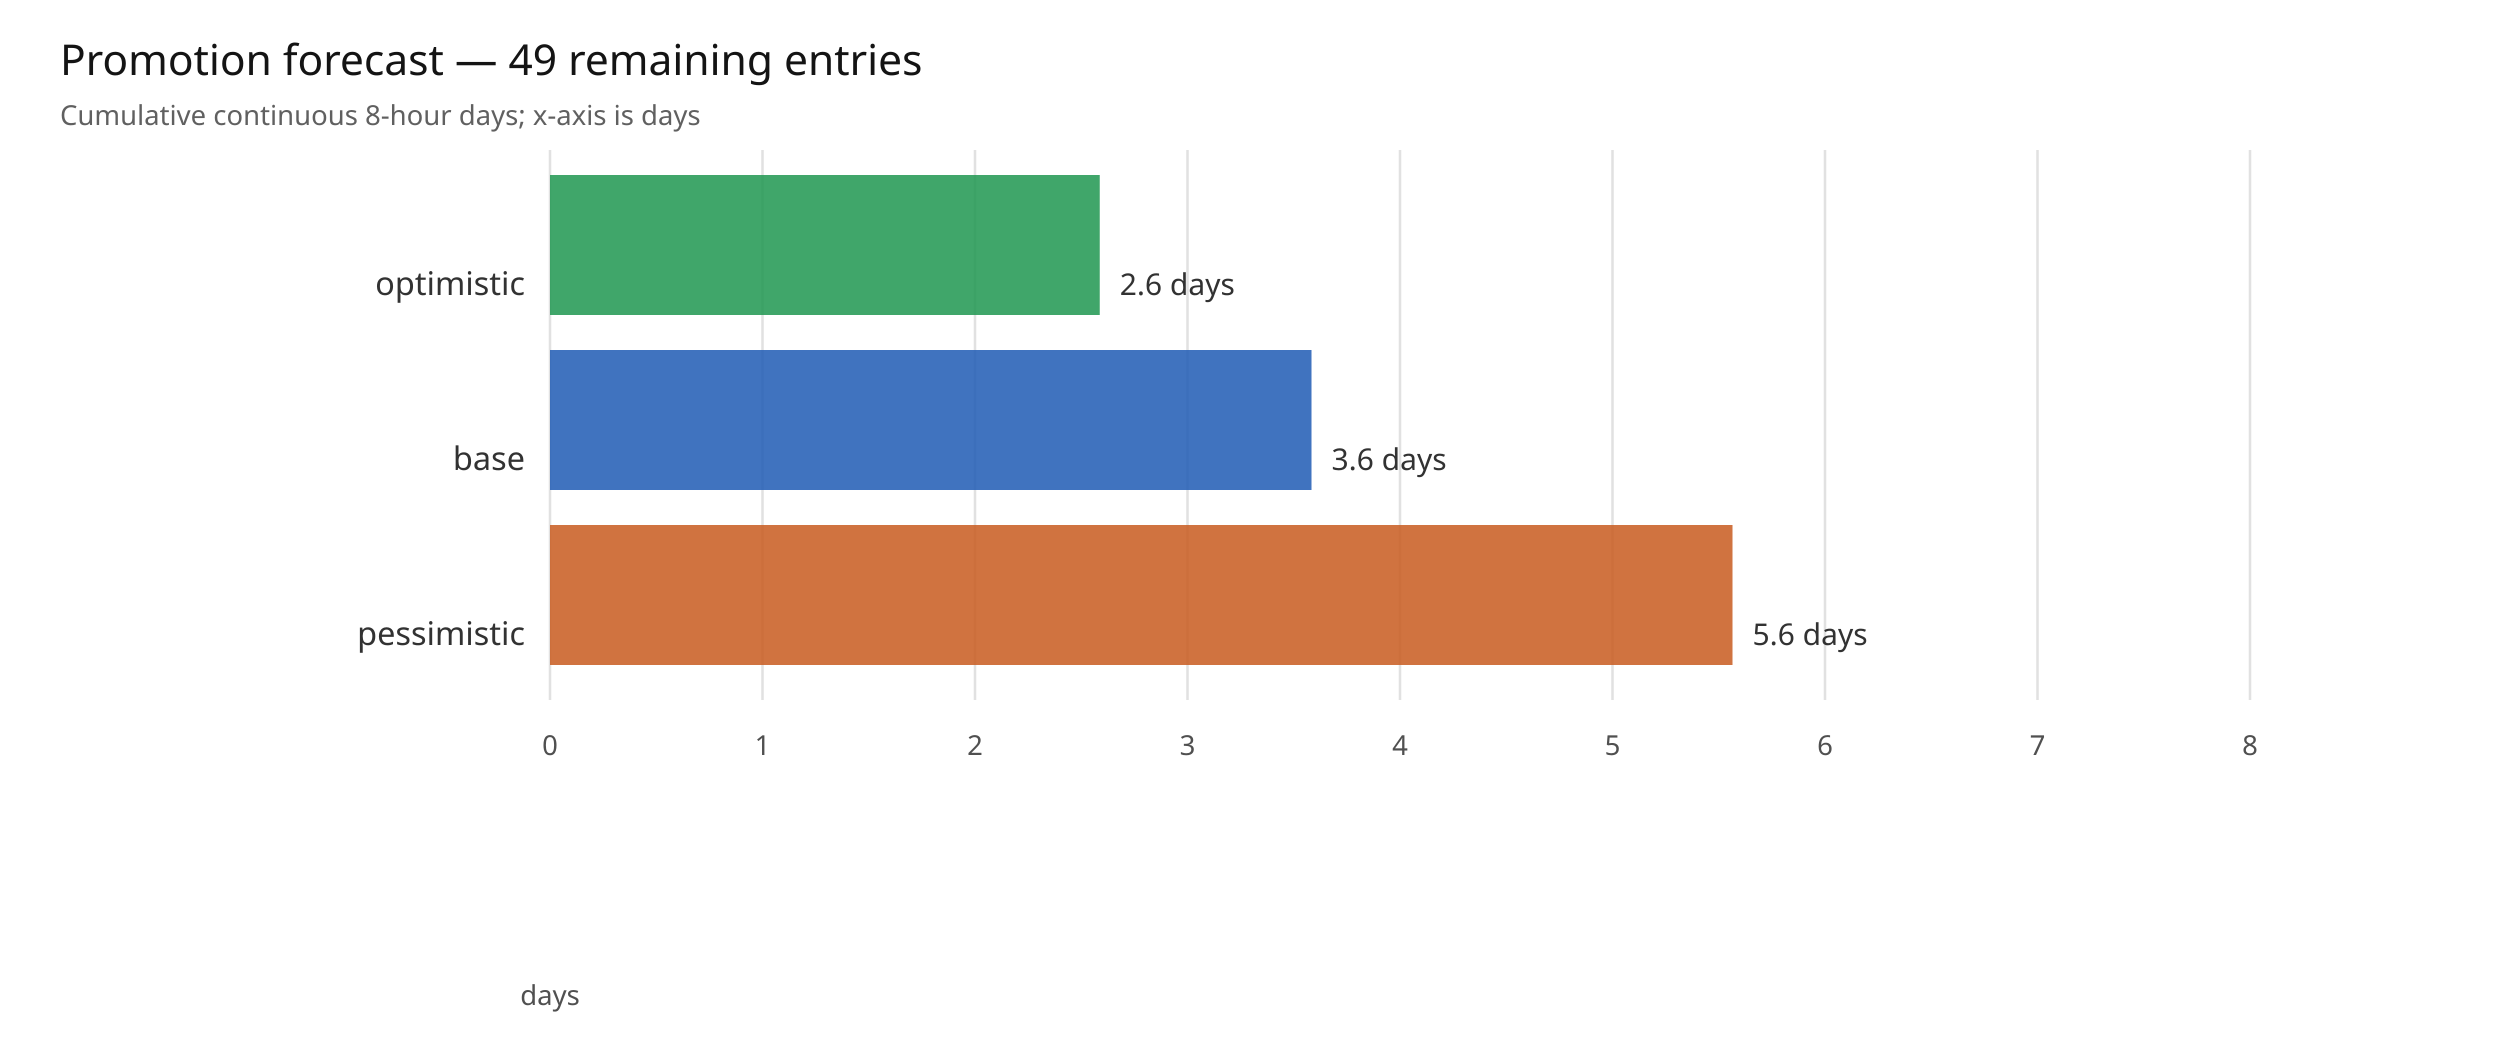
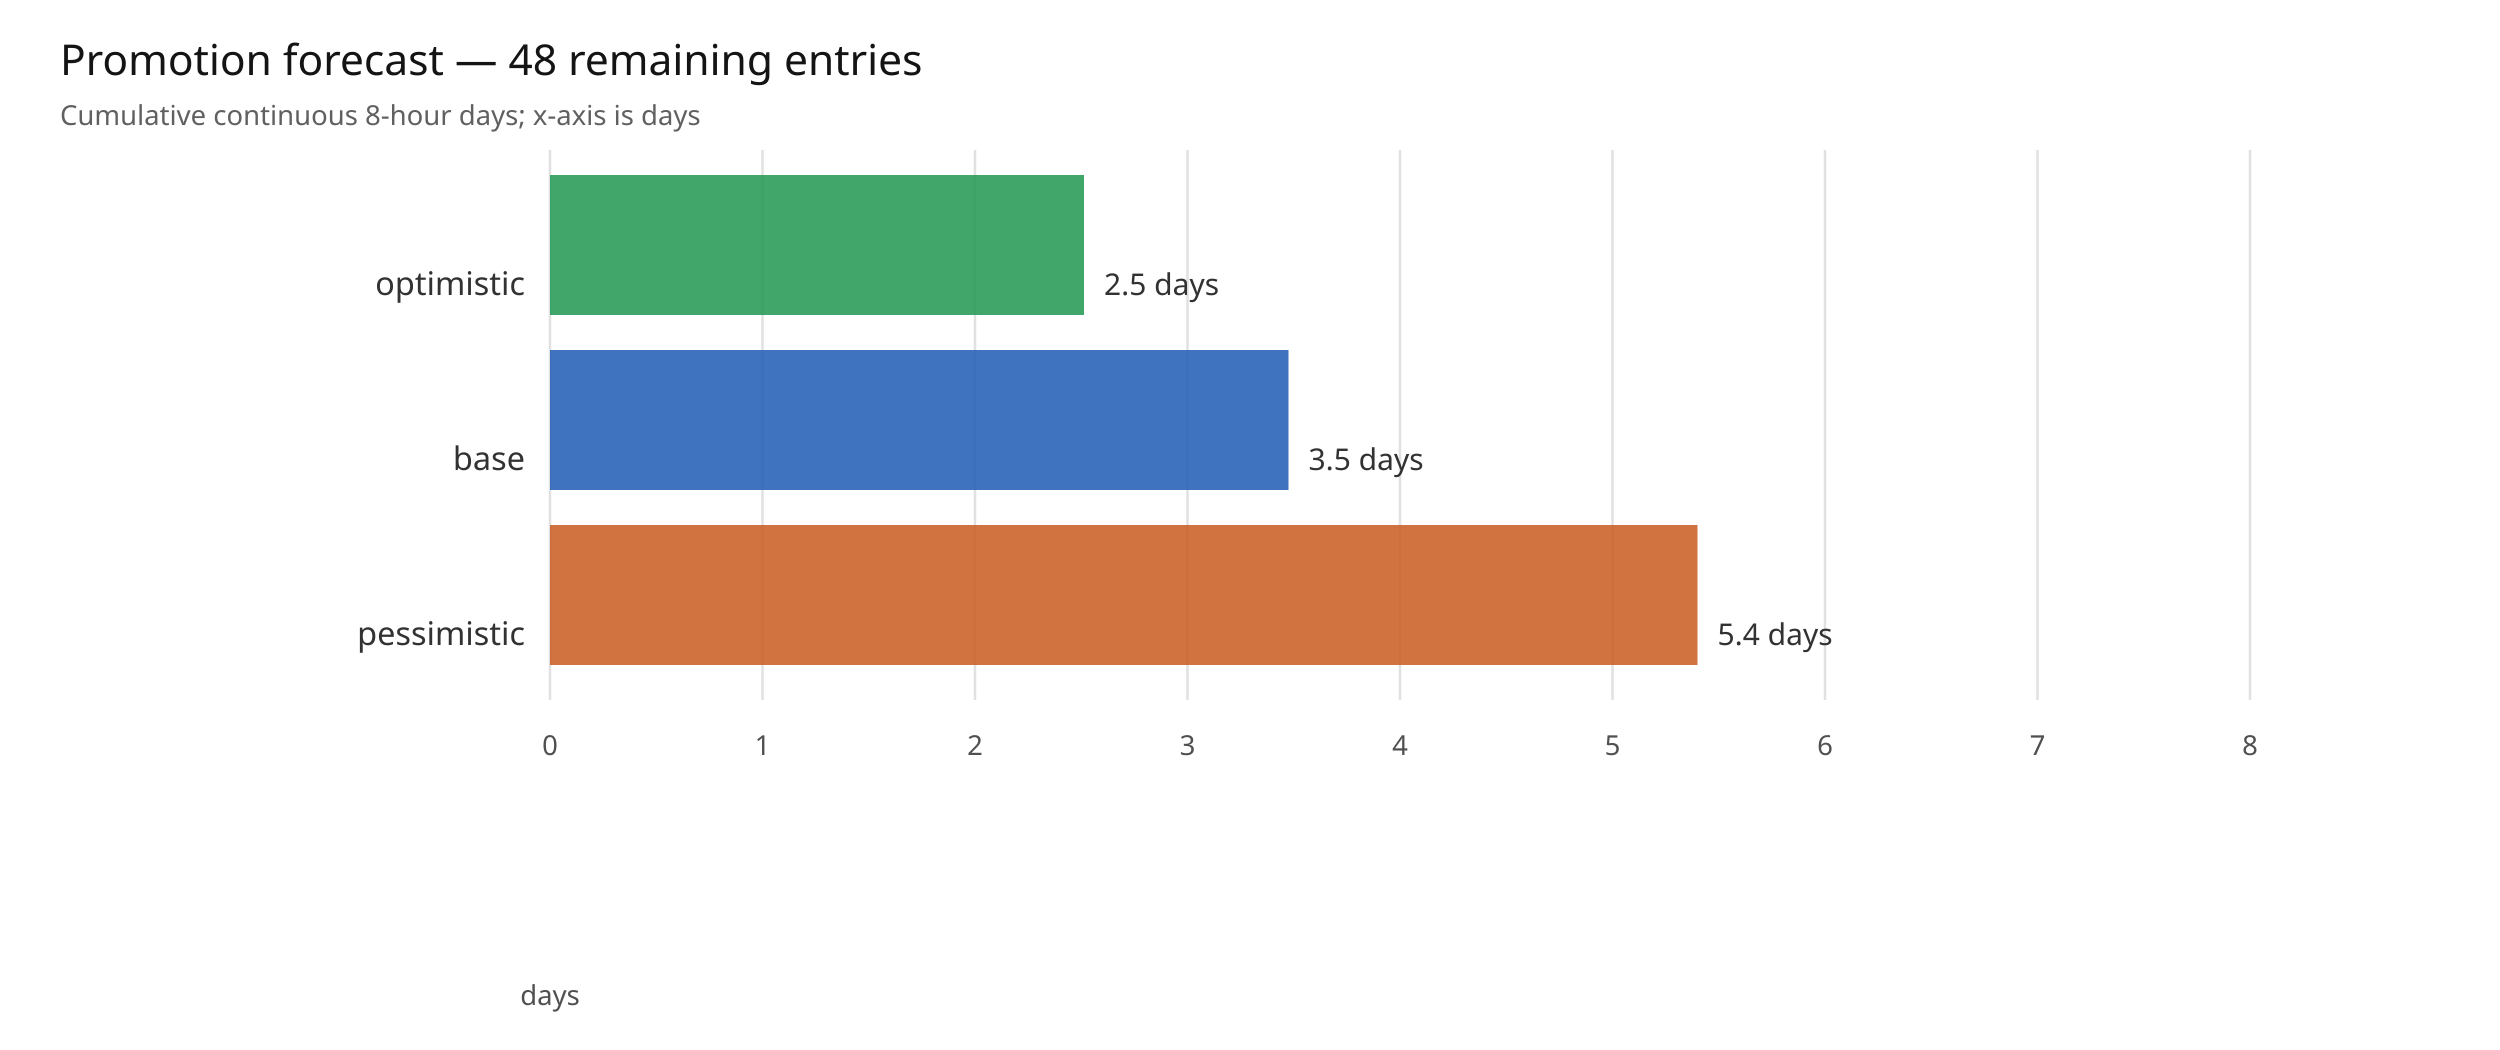
<svg xmlns="http://www.w3.org/2000/svg" width="1000" height="420" viewBox="0 0 1000 420">
  <rect width="100%" height="100%" fill="white" />
-   <text x="24" y="30" font-family="Verdana" font-size="17" fill="#141414">Promotion forecast — 49 remaining entries</text>
+   <text x="24" y="30" font-family="Verdana" font-size="17" fill="#141414">Promotion forecast — 48 remaining entries</text>
  <text x="24" y="50" font-family="Verdana" font-size="11" fill="#606060">Cumulative continuous 8-hour days; x-axis is days</text>
  <line x1="220.0" y1="60" x2="220.0" y2="280" stroke="#e1e1e1" />
  <text x="220.0" y="302" text-anchor="middle" font-family="Verdana" font-size="11" fill="#505050">0</text>
  <line x1="305.0" y1="60" x2="305.0" y2="280" stroke="#e1e1e1" />
  <text x="305.0" y="302" text-anchor="middle" font-family="Verdana" font-size="11" fill="#505050">1</text>
  <line x1="390.0" y1="60" x2="390.0" y2="280" stroke="#e1e1e1" />
  <text x="390.0" y="302" text-anchor="middle" font-family="Verdana" font-size="11" fill="#505050">2</text>
  <line x1="475.0" y1="60" x2="475.0" y2="280" stroke="#e1e1e1" />
  <text x="475.0" y="302" text-anchor="middle" font-family="Verdana" font-size="11" fill="#505050">3</text>
  <line x1="560.0" y1="60" x2="560.0" y2="280" stroke="#e1e1e1" />
  <text x="560.0" y="302" text-anchor="middle" font-family="Verdana" font-size="11" fill="#505050">4</text>
  <line x1="645.0" y1="60" x2="645.0" y2="280" stroke="#e1e1e1" />
  <text x="645.0" y="302" text-anchor="middle" font-family="Verdana" font-size="11" fill="#505050">5</text>
  <line x1="730.0" y1="60" x2="730.0" y2="280" stroke="#e1e1e1" />
  <text x="730.0" y="302" text-anchor="middle" font-family="Verdana" font-size="11" fill="#505050">6</text>
  <line x1="815.0" y1="60" x2="815.0" y2="280" stroke="#e1e1e1" />
  <text x="815.0" y="302" text-anchor="middle" font-family="Verdana" font-size="11" fill="#505050">7</text>
  <line x1="900.0" y1="60" x2="900.0" y2="280" stroke="#e1e1e1" />
  <text x="900.0" y="302" text-anchor="middle" font-family="Verdana" font-size="11" fill="#505050">8</text>
-   <rect x="220" y="70" width="219.9" height="56" fill="#1e9650" opacity="0.85" />
+   <rect x="220" y="70" width="213.6" height="56" fill="#1e9650" opacity="0.85" />
  <text x="210" y="118" text-anchor="end" font-family="Verdana" font-size="13" fill="#323232">optimistic</text>
-   <text x="447.9" y="118" font-family="Verdana" font-size="12" fill="#323232">2.6 days</text>
-   <rect x="220" y="140" width="304.6" height="56" fill="#1e5ab4" opacity="0.85" />
+   <text x="441.6" y="118" font-family="Verdana" font-size="12" fill="#323232">2.5 days</text>
+   <rect x="220" y="140" width="295.4" height="56" fill="#1e5ab4" opacity="0.85" />
  <text x="210" y="188" text-anchor="end" font-family="Verdana" font-size="13" fill="#323232">base</text>
-   <text x="532.6" y="188" font-family="Verdana" font-size="12" fill="#323232">3.6 days</text>
-   <rect x="220" y="210" width="473.0" height="56" fill="#c85a1e" opacity="0.85" />
+   <text x="523.4" y="188" font-family="Verdana" font-size="12" fill="#323232">3.5 days</text>
+   <rect x="220" y="210" width="459.0" height="56" fill="#c85a1e" opacity="0.85" />
  <text x="210" y="258" text-anchor="end" font-family="Verdana" font-size="13" fill="#323232">pessimistic</text>
-   <text x="701.0" y="258" font-family="Verdana" font-size="12" fill="#323232">5.6 days</text>
+   <text x="687.0" y="258" font-family="Verdana" font-size="12" fill="#323232">5.4 days</text>
  <text x="220" y="402" text-anchor="middle" font-family="Verdana" font-size="11" fill="#505050">days</text>
</svg>
